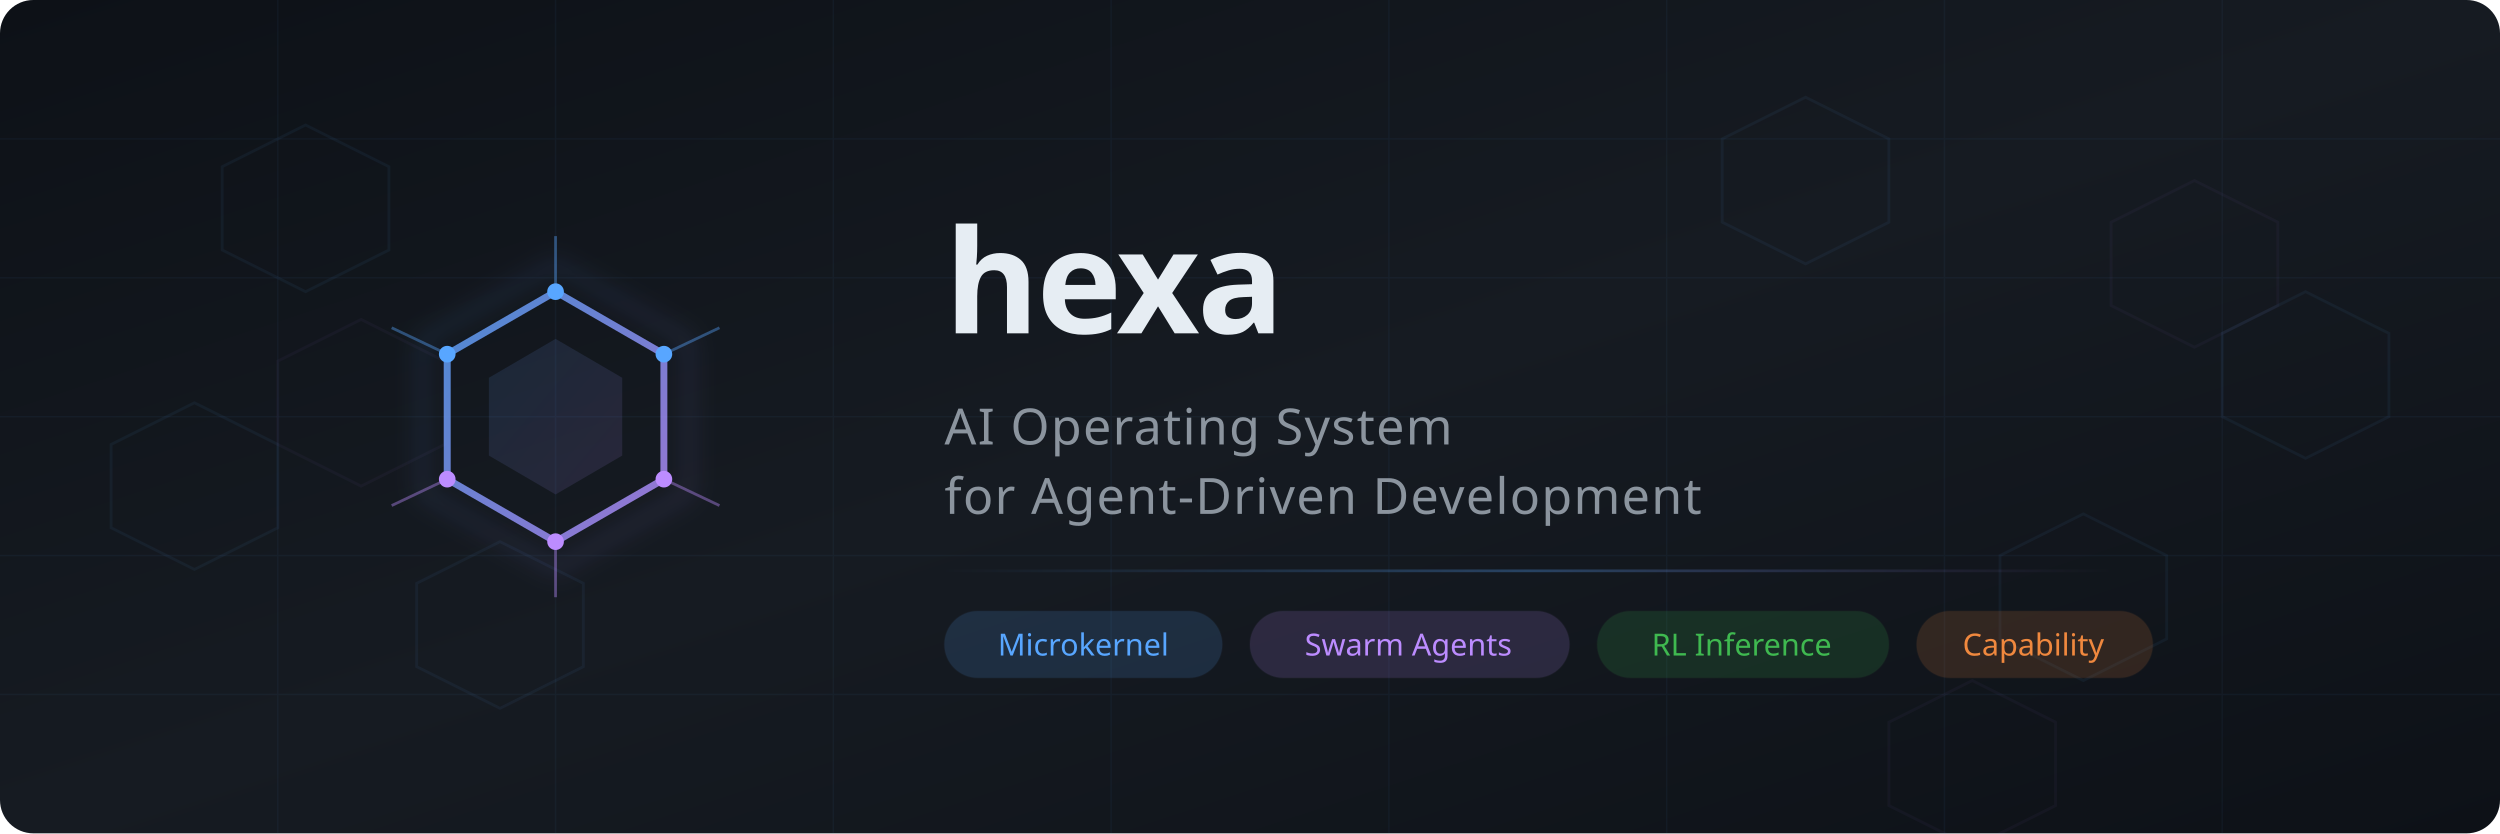
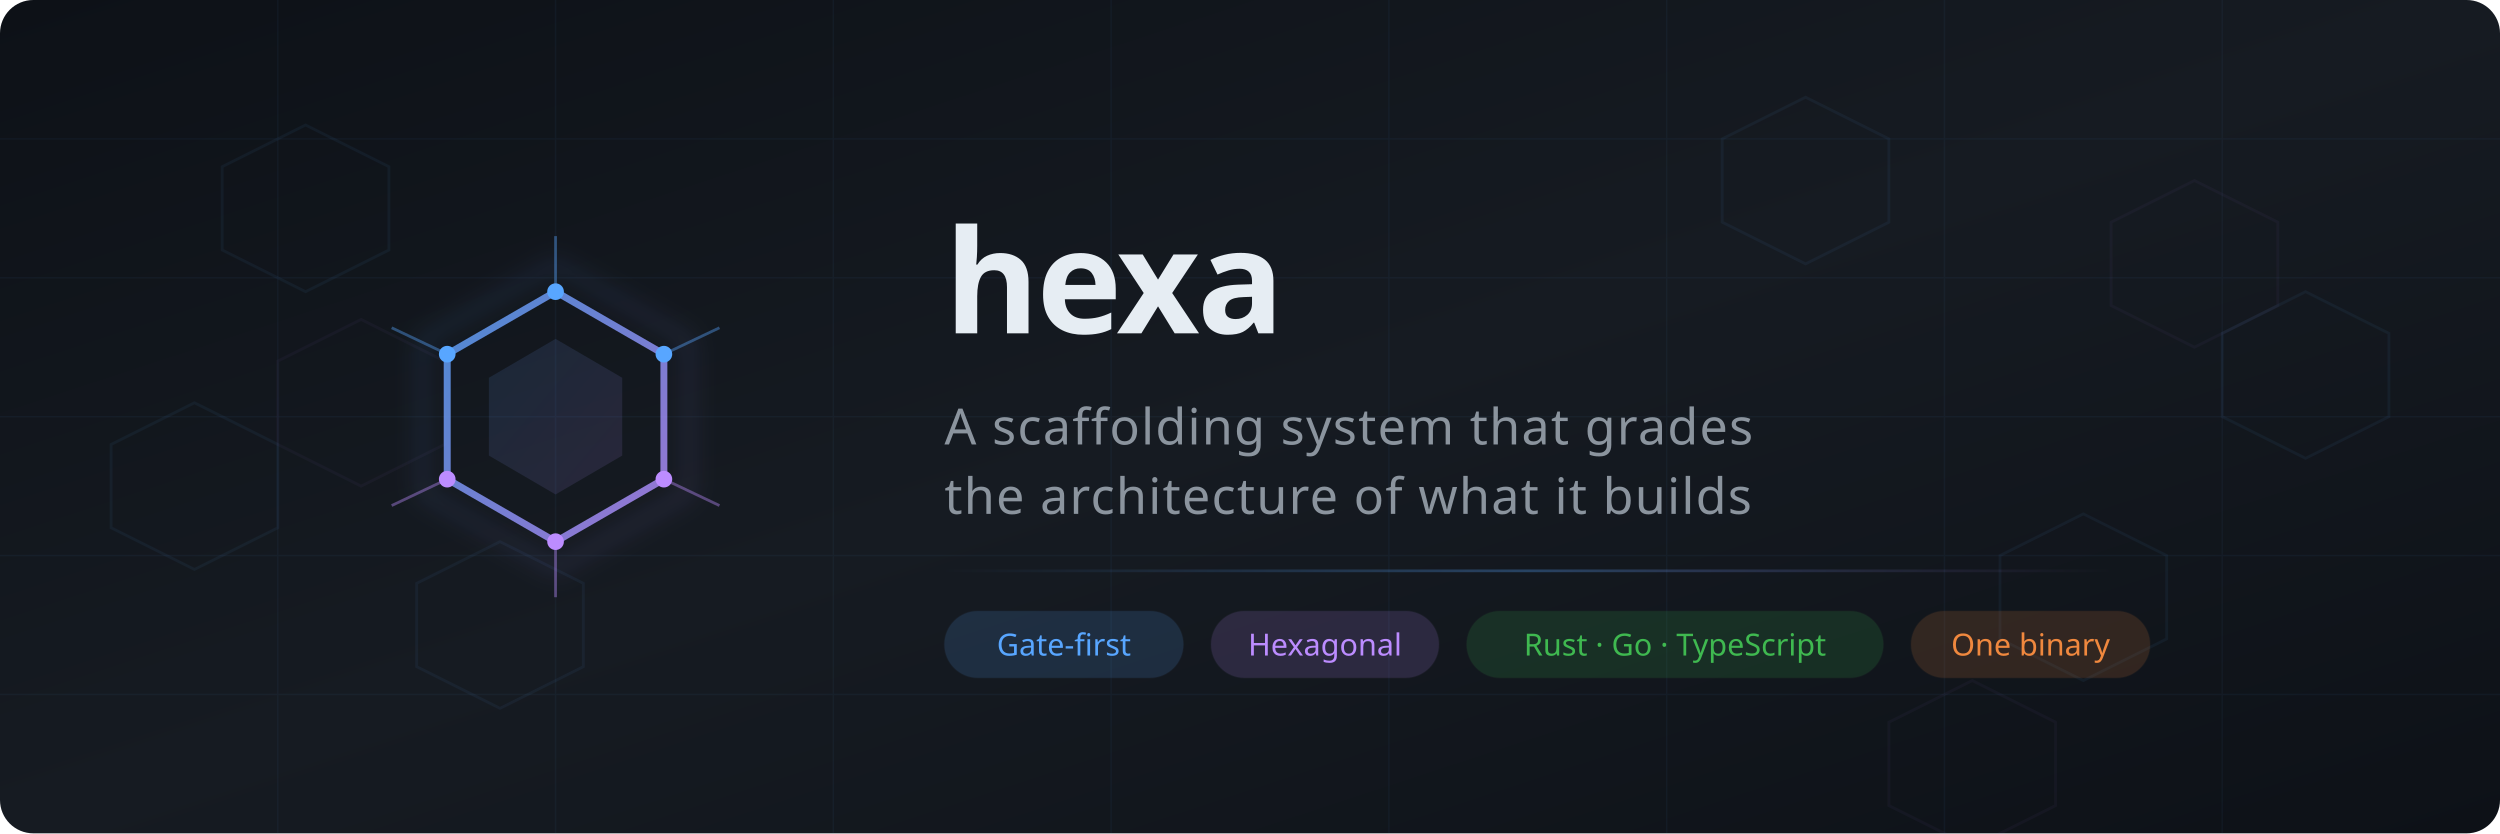
<svg xmlns="http://www.w3.org/2000/svg" width="900" height="300" viewBox="0 0 900 300">
  <defs>
    <linearGradient id="bg" x1="0%" y1="0%" x2="100%" y2="100%">
      <stop offset="0%" style="stop-color:#0d1117;stop-opacity:1" />
      <stop offset="50%" style="stop-color:#161b22;stop-opacity:1" />
      <stop offset="100%" style="stop-color:#0d1117;stop-opacity:1" />
    </linearGradient>
    <linearGradient id="hexa-grad" x1="0%" y1="0%" x2="100%" y2="100%">
      <stop offset="0%" style="stop-color:#58a6ff;stop-opacity:0.8" />
      <stop offset="100%" style="stop-color:#bc8cff;stop-opacity:0.8" />
    </linearGradient>
    <linearGradient id="glow" x1="0%" y1="0%" x2="100%" y2="0%">
      <stop offset="0%" style="stop-color:#58a6ff;stop-opacity:0" />
      <stop offset="50%" style="stop-color:#58a6ff;stop-opacity:0.3" />
      <stop offset="100%" style="stop-color:#bc8cff;stop-opacity:0" />
    </linearGradient>
    <filter id="blur">
      <feGaussianBlur in="SourceGraphic" stdDeviation="2" />
    </filter>
    <filter id="glow-filter">
      <feGaussianBlur in="SourceGraphic" stdDeviation="4" />
    </filter>
  </defs>
  <rect width="900" height="300" fill="url(#bg)" rx="12" />
  <g opacity="0.05" stroke="#58a6ff" stroke-width="0.5">
    <line x1="0" y1="50" x2="900" y2="50" />
    <line x1="0" y1="100" x2="900" y2="100" />
    <line x1="0" y1="150" x2="900" y2="150" />
    <line x1="0" y1="200" x2="900" y2="200" />
    <line x1="0" y1="250" x2="900" y2="250" />
    <line x1="100" y1="0" x2="100" y2="300" />
    <line x1="200" y1="0" x2="200" y2="300" />
    <line x1="300" y1="0" x2="300" y2="300" />
    <line x1="400" y1="0" x2="400" y2="300" />
    <line x1="500" y1="0" x2="500" y2="300" />
    <line x1="600" y1="0" x2="600" y2="300" />
    <line x1="700" y1="0" x2="700" y2="300" />
    <line x1="800" y1="0" x2="800" y2="300" />
  </g>
  <g opacity="0.06" fill="none" stroke="#58a6ff" stroke-width="1">
    <polygon points="80,60 110,45 140,60 140,90 110,105 80,90" />
    <polygon points="720,200 750,185 780,200 780,230 750,245 720,230" />
    <polygon points="150,210 180,195 210,210 210,240 180,255 150,240" />
    <polygon points="620,50 650,35 680,50 680,80 650,95 620,80" />
    <polygon points="800,120 830,105 860,120 860,150 830,165 800,150" />
    <polygon points="40,160 70,145 100,160 100,190 70,205 40,190" />
  </g>
  <g opacity="0.04" fill="none" stroke="#bc8cff" stroke-width="1">
    <polygon points="760,80 790,65 820,80 820,110 790,125 760,110" />
    <polygon points="100,130 130,115 160,130 160,160 130,175 100,160" />
    <polygon points="680,260 710,245 740,260 740,290 710,305 680,290" />
  </g>
  <g transform="translate(200, 150)">
    <polygon points="0,-55 48,-27.5 48,27.5 0,55 -48,27.5 -48,-27.5" fill="none" stroke="url(#hexa-grad)" stroke-width="2" opacity="0.3" filter="url(#glow-filter)" />
    <polygon points="0,-45 39,-22.5 39,22.5 0,45 -39,22.5 -39,-22.5" fill="none" stroke="url(#hexa-grad)" stroke-width="2.5" />
    <polygon points="0,-28 24,-14 24,14 0,28 -24,14 -24,-14" fill="url(#hexa-grad)" opacity="0.15" />
    <circle cx="0" cy="-45" r="3" fill="#58a6ff" />
    <circle cx="39" cy="-22.5" r="3" fill="#58a6ff" />
    <circle cx="39" cy="22.5" r="3" fill="#bc8cff" />
    <circle cx="0" cy="45" r="3" fill="#bc8cff" />
    <circle cx="-39" cy="22.5" r="3" fill="#bc8cff" />
    <circle cx="-39" cy="-22.5" r="3" fill="#58a6ff" />
    <line x1="0" y1="-45" x2="0" y2="-65" stroke="#58a6ff" stroke-width="1" opacity="0.4" />
    <line x1="39" y1="-22.5" x2="59" y2="-32" stroke="#58a6ff" stroke-width="1" opacity="0.4" />
    <line x1="39" y1="22.5" x2="59" y2="32" stroke="#bc8cff" stroke-width="1" opacity="0.4" />
    <line x1="0" y1="45" x2="0" y2="65" stroke="#bc8cff" stroke-width="1" opacity="0.4" />
    <line x1="-39" y1="22.5" x2="-59" y2="32" stroke="#bc8cff" stroke-width="1" opacity="0.4" />
    <line x1="-39" y1="-22.5" x2="-59" y2="-32" stroke="#58a6ff" stroke-width="1" opacity="0.4" />
  </g>
  <text x="340" y="120" font-family="'Segoe UI', system-ui, -apple-system, sans-serif" font-size="52" font-weight="700" fill="#e6edf3" letter-spacing="-1">hexa</text>
-   <text x="340" y="160" font-family="'Segoe UI', system-ui, -apple-system, sans-serif" font-size="18" fill="#8b949e" letter-spacing="0.5">AI Operating System</text>
-   <text x="340" y="185" font-family="'Segoe UI', system-ui, -apple-system, sans-serif" font-size="18" fill="#8b949e" letter-spacing="0.5">for Agent-Driven Development</text>
+   <text x="340" y="160" font-family="'Segoe UI', system-ui, -apple-system, sans-serif" font-size="18" fill="#8b949e" letter-spacing="0.5">A scaffolding system that grades</text>
+   <text x="340" y="185" font-family="'Segoe UI', system-ui, -apple-system, sans-serif" font-size="18" fill="#8b949e" letter-spacing="0.5">the architecture of what it builds</text>
  <rect x="340" y="205" width="420" height="1" fill="url(#glow)" rx="1" />
  <g font-family="'Segoe UI', system-ui, -apple-system, sans-serif" font-size="11">
-     <rect x="340" y="220" width="100" height="24" rx="12" fill="#58a6ff" opacity="0.15" stroke="#58a6ff" stroke-width="0.5" stroke-opacity="0.3" />
-     <text x="390" y="236" fill="#58a6ff" text-anchor="middle">Microkernel</text>
-     <rect x="450" y="220" width="115" height="24" rx="12" fill="#bc8cff" opacity="0.15" stroke="#bc8cff" stroke-width="0.5" stroke-opacity="0.3" />
-     <text x="507" y="236" fill="#bc8cff" text-anchor="middle">Swarm Agents</text>
-     <rect x="575" y="220" width="105" height="24" rx="12" fill="#3fb950" opacity="0.15" stroke="#3fb950" stroke-width="0.5" stroke-opacity="0.3" />
-     <text x="627" y="236" fill="#3fb950" text-anchor="middle">RL Inference</text>
-     <rect x="690" y="220" width="85" height="24" rx="12" fill="#f0883e" opacity="0.15" stroke="#f0883e" stroke-width="0.5" stroke-opacity="0.3" />
-     <text x="732" y="236" fill="#f0883e" text-anchor="middle">Capability</text>
+     <rect x="340" y="220" width="86" height="24" rx="12" fill="#58a6ff" opacity="0.15" stroke="#58a6ff" stroke-width="0.5" stroke-opacity="0.3" />
+     <text x="383" y="236" fill="#58a6ff" text-anchor="middle">Gate-first</text>
+     <rect x="436" y="220" width="82" height="24" rx="12" fill="#bc8cff" opacity="0.15" stroke="#bc8cff" stroke-width="0.5" stroke-opacity="0.3" />
+     <text x="477" y="236" fill="#bc8cff" text-anchor="middle">Hexagonal</text>
+     <rect x="528" y="220" width="150" height="24" rx="12" fill="#3fb950" opacity="0.15" stroke="#3fb950" stroke-width="0.5" stroke-opacity="0.3" />
+     <text x="603" y="236" fill="#3fb950" text-anchor="middle">Rust · Go · TypeScript</text>
+     <rect x="688" y="220" width="86" height="24" rx="12" fill="#f0883e" opacity="0.15" stroke="#f0883e" stroke-width="0.5" stroke-opacity="0.3" />
+     <text x="731" y="236" fill="#f0883e" text-anchor="middle">One binary</text>
  </g>
</svg>
